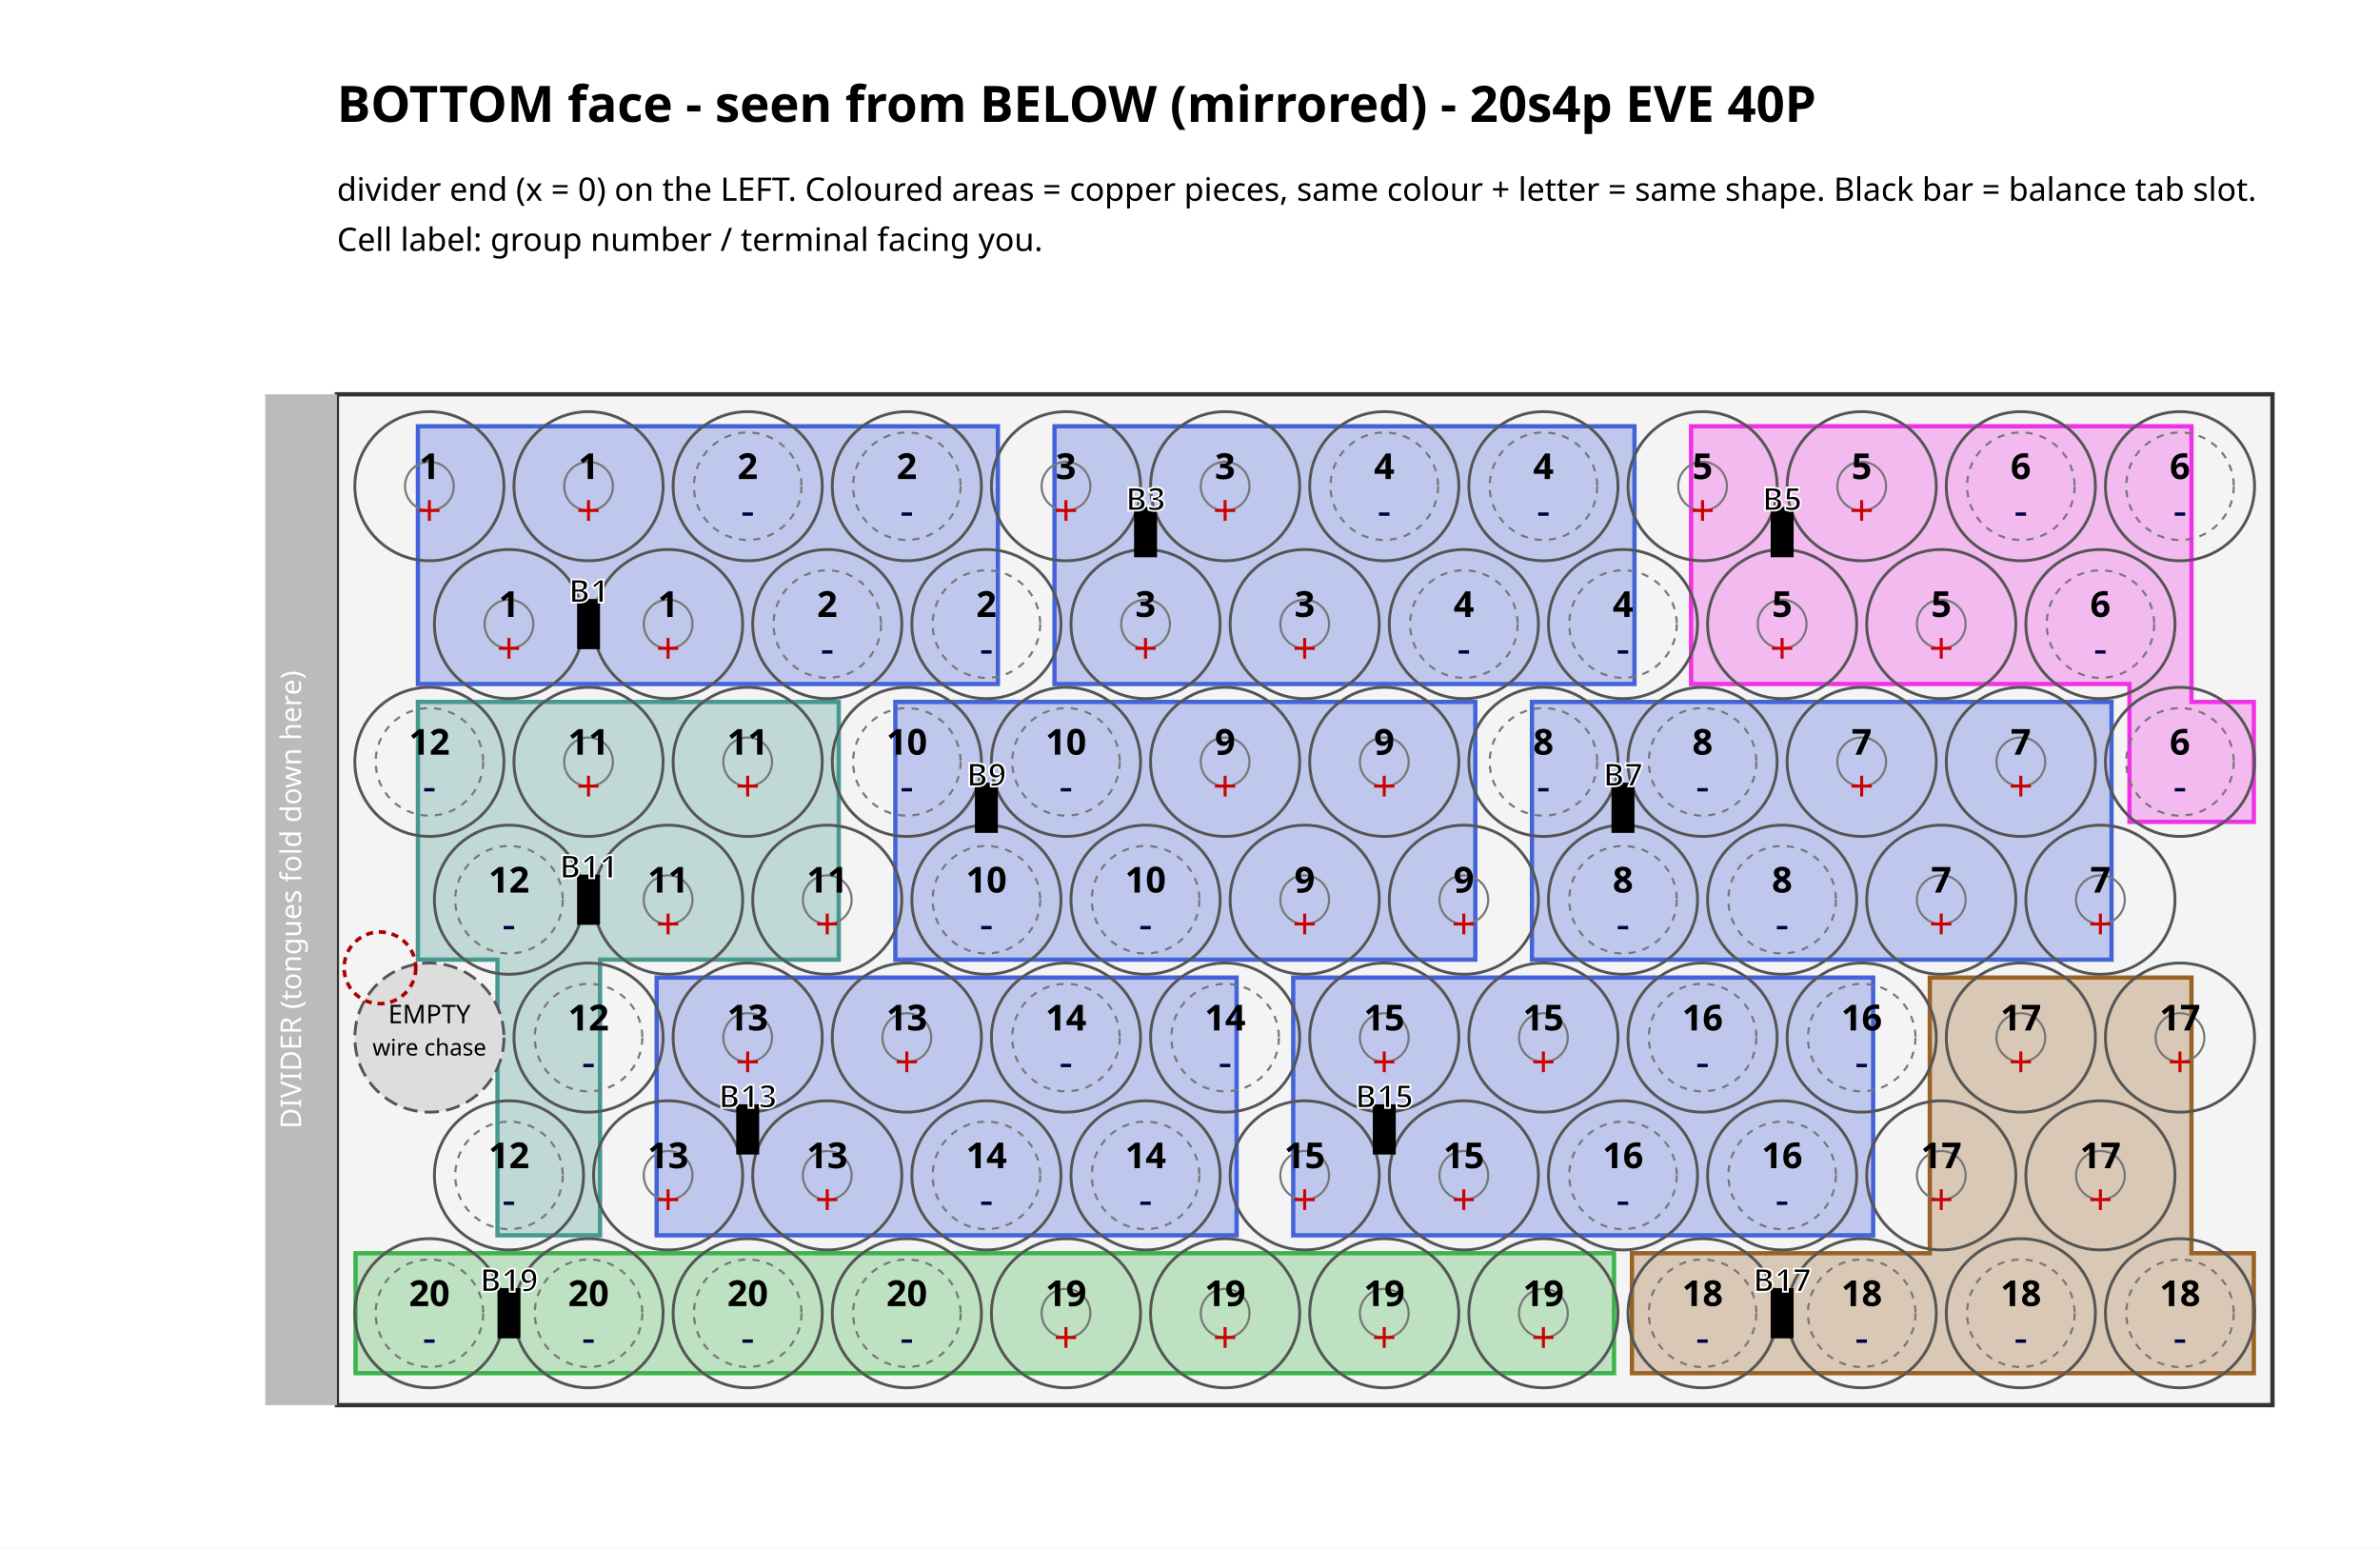
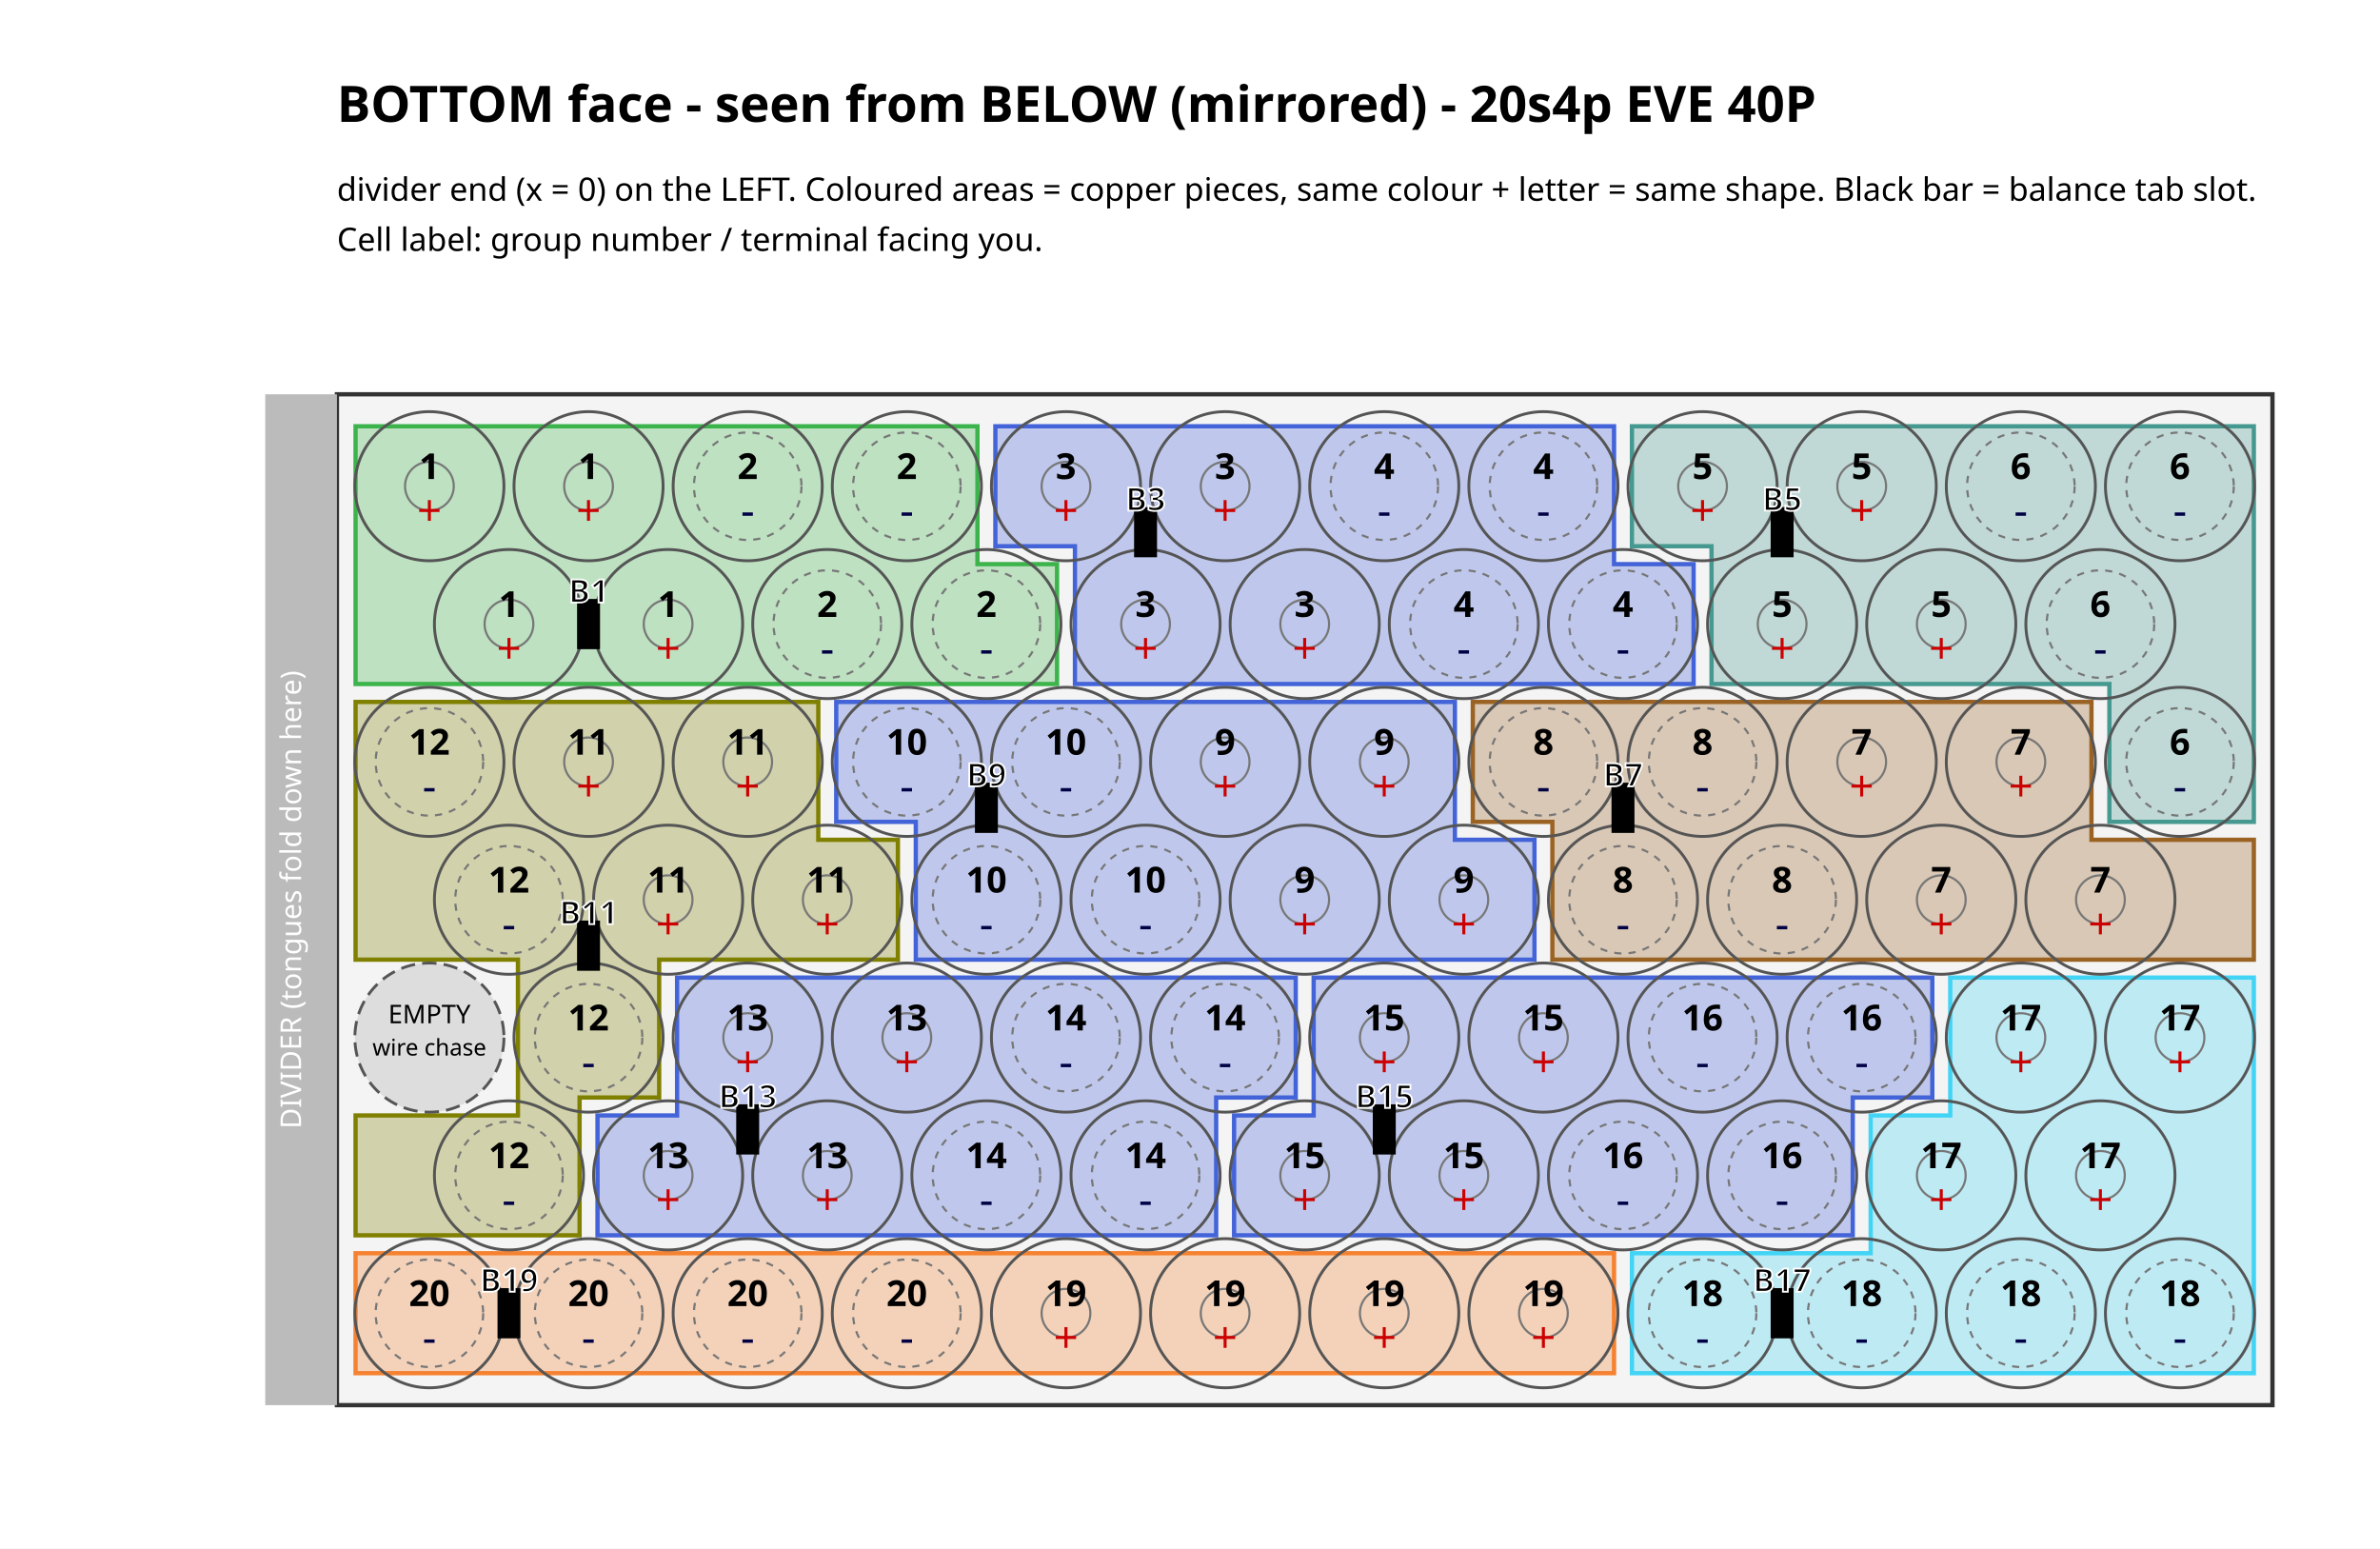
<svg xmlns="http://www.w3.org/2000/svg" width="1328.0" height="864.0" viewBox="-47.0 -55 332.0 216.0" font-family="sans-serif">
  <rect x="-47.0" y="-55" width="332.0" height="216.0" fill="white" />
  <text x="0" y="-38" font-size="7" font-weight="bold">BOTTOM face - seen from BELOW (mirrored) - 20s4p EVE 40P</text>
  <text x="0" y="-27" font-size="4.5">divider end (x = 0) on the LEFT. Coloured areas = copper pieces, same colour + letter = same shape. Black bar = balance tab slot.</text>
  <text x="0" y="-20" font-size="4.5">Cell label: group number / terminal facing you.</text>
  <rect x="0" y="0" width="270.0" height="141.0" fill="#f4f4f4" stroke="#333" stroke-width="0.6" />
  <rect x="-10" y="0" width="10" height="141.0" fill="#bbb" />
  <text x="-5" y="70.5" font-size="4" fill="white" text-anchor="middle" transform="rotate(-90 -5 70.5)">DIVIDER (tongues fold down here)</text>
-   <path d="M92.20,4.46 L11.30,4.46 L11.30,40.41 L92.20,40.41 L92.20,4.46 Z" fill="#4363d8" fill-opacity="0.30" stroke="#4363d8" stroke-width="0.6" fill-rule="evenodd" />
-   <path d="M181.00,4.46 L100.10,4.46 L100.10,40.41 L181.00,40.41 L181.00,4.46 Z" fill="#4363d8" fill-opacity="0.30" stroke="#4363d8" stroke-width="0.6" fill-rule="evenodd" />
-   <path d="M258.70,4.46 L188.90,4.46 L188.90,40.41 L250.05,40.41 L250.05,59.64 L267.40,59.64 L267.40,42.91 L258.70,42.91 L258.70,4.46 Z" fill="#f032e6" fill-opacity="0.30" stroke="#f032e6" stroke-width="0.6" fill-rule="evenodd" />
-   <path d="M247.55,42.91 L166.70,42.91 L166.70,78.86 L247.55,78.86 L247.55,42.91 Z" fill="#4363d8" fill-opacity="0.30" stroke="#4363d8" stroke-width="0.6" fill-rule="evenodd" />
-   <path d="M158.80,42.91 L77.90,42.91 L77.90,78.86 L158.80,78.86 L158.80,42.91 Z" fill="#4363d8" fill-opacity="0.30" stroke="#4363d8" stroke-width="0.6" fill-rule="evenodd" />
-   <path d="M70.00,78.86 L70.00,42.91 L11.30,42.91 L11.30,78.86 L22.40,78.86 L22.40,117.31 L36.70,117.31 L36.70,78.86 L70.00,78.86 Z" fill="#469990" fill-opacity="0.30" stroke="#469990" stroke-width="0.6" fill-rule="evenodd" />
-   <path d="M125.50,81.36 L44.60,81.36 L44.60,117.31 L125.50,117.31 L125.50,81.36 Z" fill="#4363d8" fill-opacity="0.30" stroke="#4363d8" stroke-width="0.6" fill-rule="evenodd" />
-   <path d="M214.30,81.36 L133.40,81.36 L133.40,117.31 L214.30,117.31 L214.30,81.36 Z" fill="#4363d8" fill-opacity="0.30" stroke="#4363d8" stroke-width="0.6" fill-rule="evenodd" />
-   <path d="M258.70,81.36 L222.20,81.36 L222.20,119.81 L180.65,119.81 L180.65,136.54 L267.40,136.54 L267.40,119.81 L258.70,119.81 L258.70,81.36 Z" fill="#9a6324" fill-opacity="0.30" stroke="#9a6324" stroke-width="0.6" fill-rule="evenodd" />
-   <path d="M178.15,119.81 L2.60,119.81 L2.60,136.54 L178.15,136.54 L178.15,119.81 Z" fill="#3cb44b" fill-opacity="0.30" stroke="#3cb44b" stroke-width="0.6" fill-rule="evenodd" />
+   <path d="M89.35,4.46 L2.60,4.46 L2.60,40.41 L100.45,40.41 L100.45,23.69 L89.35,23.69 L89.35,4.46 Z" fill="#3cb44b" fill-opacity="0.30" stroke="#3cb44b" stroke-width="0.6" fill-rule="evenodd" />
+   <path d="M102.95,21.19 L102.95,40.41 L189.25,40.41 L189.25,23.69 L178.15,23.69 L178.15,4.46 L91.85,4.46 L91.85,21.19 L102.95,21.19 Z" fill="#4363d8" fill-opacity="0.30" stroke="#4363d8" stroke-width="0.6" fill-rule="evenodd" />
+   <path d="M191.75,21.19 L191.75,40.41 L247.25,40.41 L247.25,59.64 L267.40,59.64 L267.40,4.46 L180.65,4.46 L180.65,21.19 L191.75,21.19 Z" fill="#469990" fill-opacity="0.30" stroke="#469990" stroke-width="0.6" fill-rule="evenodd" />
+   <path d="M169.55,59.64 L169.55,78.86 L267.40,78.86 L267.40,62.14 L244.75,62.14 L244.75,42.91 L158.45,42.91 L158.45,59.64 L169.55,59.64 Z" fill="#9a6324" fill-opacity="0.30" stroke="#9a6324" stroke-width="0.6" fill-rule="evenodd" />
+   <path d="M80.75,59.64 L80.75,78.86 L167.05,78.86 L167.05,62.14 L155.95,62.14 L155.95,42.91 L69.65,42.91 L69.65,59.64 L80.75,59.64 Z" fill="#4363d8" fill-opacity="0.30" stroke="#4363d8" stroke-width="0.6" fill-rule="evenodd" />
+   <path d="M2.60,78.86 L25.25,78.86 L25.25,100.59 L2.60,100.59 L2.60,117.31 L33.85,117.31 L33.85,98.09 L44.95,98.09 L44.95,78.86 L78.25,78.86 L78.25,62.14 L67.15,62.14 L67.15,42.91 L2.60,42.91 L2.60,78.86 Z" fill="#808000" fill-opacity="0.30" stroke="#808000" stroke-width="0.6" fill-rule="evenodd" />
+   <path d="M133.75,98.09 L133.75,81.36 L47.45,81.36 L47.45,100.59 L36.35,100.59 L36.35,117.31 L122.65,117.31 L122.65,98.09 L133.75,98.09 Z" fill="#4363d8" fill-opacity="0.30" stroke="#4363d8" stroke-width="0.6" fill-rule="evenodd" />
+   <path d="M222.55,98.09 L222.55,81.36 L136.25,81.36 L136.25,100.59 L125.15,100.59 L125.15,117.31 L211.45,117.31 L211.45,98.09 L222.55,98.09 Z" fill="#4363d8" fill-opacity="0.30" stroke="#4363d8" stroke-width="0.6" fill-rule="evenodd" />
+   <path d="M213.95,100.59 L213.95,119.81 L180.65,119.81 L180.65,136.54 L267.40,136.54 L267.40,81.36 L225.05,81.36 L225.05,100.59 L213.95,100.59 Z" fill="#42d4f4" fill-opacity="0.30" stroke="#42d4f4" stroke-width="0.6" fill-rule="evenodd" />
+   <path d="M178.15,136.54 L178.15,119.81 L2.60,119.81 L2.60,136.54 L178.15,136.54 Z" fill="#f58231" fill-opacity="0.30" stroke="#f58231" stroke-width="0.6" fill-rule="evenodd" />
  <circle cx="12.90" cy="12.82" r="10.40" fill="none" stroke="#555" stroke-width="0.4" />
  <circle cx="12.90" cy="12.82" r="3.4" fill="none" stroke="#777" stroke-width="0.3" stroke-dasharray="" />
  <text x="12.90" y="11.82" font-size="5" text-anchor="middle" font-weight="bold">1</text>
  <text x="12.90" y="18.32" font-size="6" text-anchor="middle" fill="#c00">+</text>
  <circle cx="35.10" cy="12.82" r="10.40" fill="none" stroke="#555" stroke-width="0.4" />
  <circle cx="35.10" cy="12.82" r="3.4" fill="none" stroke="#777" stroke-width="0.3" stroke-dasharray="" />
  <text x="35.10" y="11.82" font-size="5" text-anchor="middle" font-weight="bold">1</text>
  <text x="35.10" y="18.32" font-size="6" text-anchor="middle" fill="#c00">+</text>
  <circle cx="57.30" cy="12.82" r="10.40" fill="none" stroke="#555" stroke-width="0.4" />
  <circle cx="57.30" cy="12.82" r="7.5" fill="none" stroke="#777" stroke-width="0.3" stroke-dasharray="1,1" />
  <text x="57.30" y="11.82" font-size="5" text-anchor="middle" font-weight="bold">2</text>
  <text x="57.30" y="18.32" font-size="6" text-anchor="middle" fill="#004">-</text>
  <circle cx="79.50" cy="12.82" r="10.40" fill="none" stroke="#555" stroke-width="0.4" />
  <circle cx="79.50" cy="12.82" r="7.5" fill="none" stroke="#777" stroke-width="0.3" stroke-dasharray="1,1" />
  <text x="79.50" y="11.82" font-size="5" text-anchor="middle" font-weight="bold">2</text>
  <text x="79.50" y="18.32" font-size="6" text-anchor="middle" fill="#004">-</text>
  <circle cx="101.70" cy="12.82" r="10.40" fill="none" stroke="#555" stroke-width="0.4" />
  <circle cx="101.70" cy="12.82" r="3.4" fill="none" stroke="#777" stroke-width="0.3" stroke-dasharray="" />
  <text x="101.70" y="11.82" font-size="5" text-anchor="middle" font-weight="bold">3</text>
  <text x="101.70" y="18.32" font-size="6" text-anchor="middle" fill="#c00">+</text>
  <circle cx="123.90" cy="12.82" r="10.40" fill="none" stroke="#555" stroke-width="0.4" />
  <circle cx="123.90" cy="12.82" r="3.4" fill="none" stroke="#777" stroke-width="0.3" stroke-dasharray="" />
  <text x="123.90" y="11.82" font-size="5" text-anchor="middle" font-weight="bold">3</text>
  <text x="123.90" y="18.32" font-size="6" text-anchor="middle" fill="#c00">+</text>
  <circle cx="146.10" cy="12.82" r="10.40" fill="none" stroke="#555" stroke-width="0.4" />
  <circle cx="146.10" cy="12.82" r="7.5" fill="none" stroke="#777" stroke-width="0.3" stroke-dasharray="1,1" />
  <text x="146.10" y="11.82" font-size="5" text-anchor="middle" font-weight="bold">4</text>
  <text x="146.10" y="18.32" font-size="6" text-anchor="middle" fill="#004">-</text>
  <circle cx="168.30" cy="12.82" r="10.40" fill="none" stroke="#555" stroke-width="0.4" />
  <circle cx="168.30" cy="12.82" r="7.5" fill="none" stroke="#777" stroke-width="0.3" stroke-dasharray="1,1" />
  <text x="168.30" y="11.82" font-size="5" text-anchor="middle" font-weight="bold">4</text>
  <text x="168.30" y="18.32" font-size="6" text-anchor="middle" fill="#004">-</text>
  <circle cx="190.50" cy="12.82" r="10.40" fill="none" stroke="#555" stroke-width="0.4" />
  <circle cx="190.50" cy="12.82" r="3.4" fill="none" stroke="#777" stroke-width="0.3" stroke-dasharray="" />
  <text x="190.50" y="11.82" font-size="5" text-anchor="middle" font-weight="bold">5</text>
  <text x="190.50" y="18.32" font-size="6" text-anchor="middle" fill="#c00">+</text>
  <circle cx="212.70" cy="12.82" r="10.40" fill="none" stroke="#555" stroke-width="0.4" />
  <circle cx="212.70" cy="12.82" r="3.4" fill="none" stroke="#777" stroke-width="0.3" stroke-dasharray="" />
  <text x="212.70" y="11.82" font-size="5" text-anchor="middle" font-weight="bold">5</text>
  <text x="212.70" y="18.32" font-size="6" text-anchor="middle" fill="#c00">+</text>
  <circle cx="234.90" cy="12.82" r="10.40" fill="none" stroke="#555" stroke-width="0.4" />
  <circle cx="234.90" cy="12.82" r="7.5" fill="none" stroke="#777" stroke-width="0.3" stroke-dasharray="1,1" />
  <text x="234.90" y="11.82" font-size="5" text-anchor="middle" font-weight="bold">6</text>
  <text x="234.90" y="18.32" font-size="6" text-anchor="middle" fill="#004">-</text>
  <circle cx="257.10" cy="12.82" r="10.40" fill="none" stroke="#555" stroke-width="0.4" />
  <circle cx="257.10" cy="12.82" r="7.5" fill="none" stroke="#777" stroke-width="0.3" stroke-dasharray="1,1" />
  <text x="257.10" y="11.82" font-size="5" text-anchor="middle" font-weight="bold">6</text>
  <text x="257.10" y="18.32" font-size="6" text-anchor="middle" fill="#004">-</text>
  <circle cx="24.00" cy="32.05" r="10.40" fill="none" stroke="#555" stroke-width="0.4" />
  <circle cx="24.00" cy="32.05" r="3.4" fill="none" stroke="#777" stroke-width="0.3" stroke-dasharray="" />
  <text x="24.00" y="31.05" font-size="5" text-anchor="middle" font-weight="bold">1</text>
  <text x="24.00" y="37.55" font-size="6" text-anchor="middle" fill="#c00">+</text>
  <circle cx="46.20" cy="32.05" r="10.40" fill="none" stroke="#555" stroke-width="0.4" />
  <circle cx="46.20" cy="32.05" r="3.4" fill="none" stroke="#777" stroke-width="0.3" stroke-dasharray="" />
  <text x="46.20" y="31.05" font-size="5" text-anchor="middle" font-weight="bold">1</text>
  <text x="46.20" y="37.55" font-size="6" text-anchor="middle" fill="#c00">+</text>
  <circle cx="68.40" cy="32.05" r="10.40" fill="none" stroke="#555" stroke-width="0.4" />
  <circle cx="68.40" cy="32.05" r="7.5" fill="none" stroke="#777" stroke-width="0.3" stroke-dasharray="1,1" />
  <text x="68.40" y="31.05" font-size="5" text-anchor="middle" font-weight="bold">2</text>
  <text x="68.40" y="37.55" font-size="6" text-anchor="middle" fill="#004">-</text>
  <circle cx="90.60" cy="32.05" r="10.40" fill="none" stroke="#555" stroke-width="0.4" />
  <circle cx="90.60" cy="32.05" r="7.5" fill="none" stroke="#777" stroke-width="0.3" stroke-dasharray="1,1" />
  <text x="90.60" y="31.05" font-size="5" text-anchor="middle" font-weight="bold">2</text>
  <text x="90.60" y="37.55" font-size="6" text-anchor="middle" fill="#004">-</text>
  <circle cx="112.80" cy="32.05" r="10.40" fill="none" stroke="#555" stroke-width="0.4" />
  <circle cx="112.80" cy="32.05" r="3.4" fill="none" stroke="#777" stroke-width="0.3" stroke-dasharray="" />
  <text x="112.80" y="31.05" font-size="5" text-anchor="middle" font-weight="bold">3</text>
  <text x="112.80" y="37.55" font-size="6" text-anchor="middle" fill="#c00">+</text>
  <circle cx="135.00" cy="32.05" r="10.40" fill="none" stroke="#555" stroke-width="0.4" />
  <circle cx="135.00" cy="32.05" r="3.4" fill="none" stroke="#777" stroke-width="0.3" stroke-dasharray="" />
  <text x="135.00" y="31.05" font-size="5" text-anchor="middle" font-weight="bold">3</text>
  <text x="135.00" y="37.55" font-size="6" text-anchor="middle" fill="#c00">+</text>
  <circle cx="157.20" cy="32.05" r="10.40" fill="none" stroke="#555" stroke-width="0.4" />
  <circle cx="157.20" cy="32.05" r="7.5" fill="none" stroke="#777" stroke-width="0.3" stroke-dasharray="1,1" />
  <text x="157.20" y="31.05" font-size="5" text-anchor="middle" font-weight="bold">4</text>
  <text x="157.20" y="37.55" font-size="6" text-anchor="middle" fill="#004">-</text>
  <circle cx="179.40" cy="32.05" r="10.40" fill="none" stroke="#555" stroke-width="0.4" />
  <circle cx="179.40" cy="32.05" r="7.5" fill="none" stroke="#777" stroke-width="0.3" stroke-dasharray="1,1" />
  <text x="179.40" y="31.05" font-size="5" text-anchor="middle" font-weight="bold">4</text>
  <text x="179.40" y="37.55" font-size="6" text-anchor="middle" fill="#004">-</text>
  <circle cx="201.60" cy="32.05" r="10.40" fill="none" stroke="#555" stroke-width="0.4" />
  <circle cx="201.60" cy="32.05" r="3.4" fill="none" stroke="#777" stroke-width="0.3" stroke-dasharray="" />
  <text x="201.60" y="31.05" font-size="5" text-anchor="middle" font-weight="bold">5</text>
  <text x="201.60" y="37.55" font-size="6" text-anchor="middle" fill="#c00">+</text>
  <circle cx="223.80" cy="32.05" r="10.40" fill="none" stroke="#555" stroke-width="0.4" />
  <circle cx="223.80" cy="32.05" r="3.4" fill="none" stroke="#777" stroke-width="0.3" stroke-dasharray="" />
  <text x="223.80" y="31.05" font-size="5" text-anchor="middle" font-weight="bold">5</text>
  <text x="223.80" y="37.55" font-size="6" text-anchor="middle" fill="#c00">+</text>
  <circle cx="246.00" cy="32.05" r="10.40" fill="none" stroke="#555" stroke-width="0.4" />
  <circle cx="246.00" cy="32.05" r="7.5" fill="none" stroke="#777" stroke-width="0.3" stroke-dasharray="1,1" />
  <text x="246.00" y="31.05" font-size="5" text-anchor="middle" font-weight="bold">6</text>
  <text x="246.00" y="37.55" font-size="6" text-anchor="middle" fill="#004">-</text>
  <circle cx="12.90" cy="51.27" r="10.40" fill="none" stroke="#555" stroke-width="0.4" />
  <circle cx="12.90" cy="51.27" r="7.5" fill="none" stroke="#777" stroke-width="0.3" stroke-dasharray="1,1" />
  <text x="12.90" y="50.27" font-size="5" text-anchor="middle" font-weight="bold">12</text>
  <text x="12.90" y="56.77" font-size="6" text-anchor="middle" fill="#004">-</text>
  <circle cx="35.10" cy="51.27" r="10.40" fill="none" stroke="#555" stroke-width="0.4" />
  <circle cx="35.10" cy="51.27" r="3.4" fill="none" stroke="#777" stroke-width="0.3" stroke-dasharray="" />
  <text x="35.10" y="50.27" font-size="5" text-anchor="middle" font-weight="bold">11</text>
  <text x="35.10" y="56.77" font-size="6" text-anchor="middle" fill="#c00">+</text>
  <circle cx="57.30" cy="51.27" r="10.40" fill="none" stroke="#555" stroke-width="0.4" />
  <circle cx="57.30" cy="51.27" r="3.4" fill="none" stroke="#777" stroke-width="0.3" stroke-dasharray="" />
  <text x="57.30" y="50.27" font-size="5" text-anchor="middle" font-weight="bold">11</text>
  <text x="57.30" y="56.77" font-size="6" text-anchor="middle" fill="#c00">+</text>
  <circle cx="79.50" cy="51.27" r="10.40" fill="none" stroke="#555" stroke-width="0.4" />
  <circle cx="79.50" cy="51.27" r="7.5" fill="none" stroke="#777" stroke-width="0.3" stroke-dasharray="1,1" />
  <text x="79.50" y="50.27" font-size="5" text-anchor="middle" font-weight="bold">10</text>
  <text x="79.50" y="56.77" font-size="6" text-anchor="middle" fill="#004">-</text>
  <circle cx="101.70" cy="51.27" r="10.40" fill="none" stroke="#555" stroke-width="0.4" />
  <circle cx="101.70" cy="51.27" r="7.5" fill="none" stroke="#777" stroke-width="0.3" stroke-dasharray="1,1" />
  <text x="101.70" y="50.27" font-size="5" text-anchor="middle" font-weight="bold">10</text>
  <text x="101.70" y="56.77" font-size="6" text-anchor="middle" fill="#004">-</text>
  <circle cx="123.90" cy="51.27" r="10.40" fill="none" stroke="#555" stroke-width="0.4" />
  <circle cx="123.90" cy="51.27" r="3.4" fill="none" stroke="#777" stroke-width="0.3" stroke-dasharray="" />
  <text x="123.90" y="50.27" font-size="5" text-anchor="middle" font-weight="bold">9</text>
  <text x="123.90" y="56.77" font-size="6" text-anchor="middle" fill="#c00">+</text>
  <circle cx="146.10" cy="51.27" r="10.40" fill="none" stroke="#555" stroke-width="0.4" />
  <circle cx="146.10" cy="51.27" r="3.4" fill="none" stroke="#777" stroke-width="0.3" stroke-dasharray="" />
  <text x="146.10" y="50.27" font-size="5" text-anchor="middle" font-weight="bold">9</text>
  <text x="146.10" y="56.77" font-size="6" text-anchor="middle" fill="#c00">+</text>
  <circle cx="168.30" cy="51.27" r="10.40" fill="none" stroke="#555" stroke-width="0.4" />
  <circle cx="168.30" cy="51.27" r="7.5" fill="none" stroke="#777" stroke-width="0.3" stroke-dasharray="1,1" />
  <text x="168.30" y="50.27" font-size="5" text-anchor="middle" font-weight="bold">8</text>
  <text x="168.30" y="56.77" font-size="6" text-anchor="middle" fill="#004">-</text>
  <circle cx="190.50" cy="51.27" r="10.40" fill="none" stroke="#555" stroke-width="0.4" />
  <circle cx="190.50" cy="51.27" r="7.5" fill="none" stroke="#777" stroke-width="0.3" stroke-dasharray="1,1" />
  <text x="190.50" y="50.27" font-size="5" text-anchor="middle" font-weight="bold">8</text>
  <text x="190.50" y="56.77" font-size="6" text-anchor="middle" fill="#004">-</text>
  <circle cx="212.70" cy="51.27" r="10.40" fill="none" stroke="#555" stroke-width="0.4" />
  <circle cx="212.70" cy="51.27" r="3.4" fill="none" stroke="#777" stroke-width="0.3" stroke-dasharray="" />
  <text x="212.70" y="50.27" font-size="5" text-anchor="middle" font-weight="bold">7</text>
  <text x="212.70" y="56.77" font-size="6" text-anchor="middle" fill="#c00">+</text>
  <circle cx="234.90" cy="51.27" r="10.40" fill="none" stroke="#555" stroke-width="0.4" />
  <circle cx="234.90" cy="51.27" r="3.4" fill="none" stroke="#777" stroke-width="0.3" stroke-dasharray="" />
  <text x="234.90" y="50.27" font-size="5" text-anchor="middle" font-weight="bold">7</text>
  <text x="234.90" y="56.77" font-size="6" text-anchor="middle" fill="#c00">+</text>
  <circle cx="257.10" cy="51.27" r="10.40" fill="none" stroke="#555" stroke-width="0.4" />
  <circle cx="257.10" cy="51.27" r="7.5" fill="none" stroke="#777" stroke-width="0.3" stroke-dasharray="1,1" />
  <text x="257.10" y="50.27" font-size="5" text-anchor="middle" font-weight="bold">6</text>
  <text x="257.10" y="56.77" font-size="6" text-anchor="middle" fill="#004">-</text>
  <circle cx="24.00" cy="70.50" r="10.40" fill="none" stroke="#555" stroke-width="0.4" />
  <circle cx="24.00" cy="70.50" r="7.5" fill="none" stroke="#777" stroke-width="0.3" stroke-dasharray="1,1" />
  <text x="24.00" y="69.50" font-size="5" text-anchor="middle" font-weight="bold">12</text>
  <text x="24.00" y="76.00" font-size="6" text-anchor="middle" fill="#004">-</text>
  <circle cx="46.20" cy="70.50" r="10.40" fill="none" stroke="#555" stroke-width="0.4" />
  <circle cx="46.20" cy="70.50" r="3.4" fill="none" stroke="#777" stroke-width="0.3" stroke-dasharray="" />
  <text x="46.20" y="69.50" font-size="5" text-anchor="middle" font-weight="bold">11</text>
  <text x="46.20" y="76.00" font-size="6" text-anchor="middle" fill="#c00">+</text>
  <circle cx="68.40" cy="70.50" r="10.40" fill="none" stroke="#555" stroke-width="0.4" />
  <circle cx="68.40" cy="70.50" r="3.4" fill="none" stroke="#777" stroke-width="0.3" stroke-dasharray="" />
  <text x="68.40" y="69.50" font-size="5" text-anchor="middle" font-weight="bold">11</text>
  <text x="68.40" y="76.00" font-size="6" text-anchor="middle" fill="#c00">+</text>
  <circle cx="90.60" cy="70.50" r="10.40" fill="none" stroke="#555" stroke-width="0.4" />
  <circle cx="90.60" cy="70.50" r="7.5" fill="none" stroke="#777" stroke-width="0.3" stroke-dasharray="1,1" />
  <text x="90.60" y="69.50" font-size="5" text-anchor="middle" font-weight="bold">10</text>
  <text x="90.60" y="76.00" font-size="6" text-anchor="middle" fill="#004">-</text>
  <circle cx="112.80" cy="70.50" r="10.40" fill="none" stroke="#555" stroke-width="0.4" />
  <circle cx="112.80" cy="70.50" r="7.5" fill="none" stroke="#777" stroke-width="0.3" stroke-dasharray="1,1" />
  <text x="112.80" y="69.50" font-size="5" text-anchor="middle" font-weight="bold">10</text>
  <text x="112.80" y="76.00" font-size="6" text-anchor="middle" fill="#004">-</text>
  <circle cx="135.00" cy="70.50" r="10.40" fill="none" stroke="#555" stroke-width="0.4" />
  <circle cx="135.00" cy="70.50" r="3.4" fill="none" stroke="#777" stroke-width="0.3" stroke-dasharray="" />
  <text x="135.00" y="69.50" font-size="5" text-anchor="middle" font-weight="bold">9</text>
  <text x="135.00" y="76.00" font-size="6" text-anchor="middle" fill="#c00">+</text>
  <circle cx="157.20" cy="70.50" r="10.40" fill="none" stroke="#555" stroke-width="0.4" />
  <circle cx="157.20" cy="70.50" r="3.4" fill="none" stroke="#777" stroke-width="0.3" stroke-dasharray="" />
  <text x="157.20" y="69.50" font-size="5" text-anchor="middle" font-weight="bold">9</text>
  <text x="157.20" y="76.00" font-size="6" text-anchor="middle" fill="#c00">+</text>
  <circle cx="179.40" cy="70.50" r="10.40" fill="none" stroke="#555" stroke-width="0.4" />
  <circle cx="179.40" cy="70.50" r="7.5" fill="none" stroke="#777" stroke-width="0.3" stroke-dasharray="1,1" />
  <text x="179.40" y="69.50" font-size="5" text-anchor="middle" font-weight="bold">8</text>
  <text x="179.40" y="76.00" font-size="6" text-anchor="middle" fill="#004">-</text>
  <circle cx="201.60" cy="70.50" r="10.40" fill="none" stroke="#555" stroke-width="0.4" />
  <circle cx="201.60" cy="70.50" r="7.5" fill="none" stroke="#777" stroke-width="0.3" stroke-dasharray="1,1" />
  <text x="201.60" y="69.50" font-size="5" text-anchor="middle" font-weight="bold">8</text>
  <text x="201.60" y="76.00" font-size="6" text-anchor="middle" fill="#004">-</text>
  <circle cx="223.80" cy="70.50" r="10.40" fill="none" stroke="#555" stroke-width="0.4" />
  <circle cx="223.80" cy="70.50" r="3.4" fill="none" stroke="#777" stroke-width="0.3" stroke-dasharray="" />
  <text x="223.80" y="69.50" font-size="5" text-anchor="middle" font-weight="bold">7</text>
  <text x="223.80" y="76.00" font-size="6" text-anchor="middle" fill="#c00">+</text>
  <circle cx="246.00" cy="70.50" r="10.40" fill="none" stroke="#555" stroke-width="0.4" />
  <circle cx="246.00" cy="70.50" r="3.4" fill="none" stroke="#777" stroke-width="0.3" stroke-dasharray="" />
  <text x="246.00" y="69.50" font-size="5" text-anchor="middle" font-weight="bold">7</text>
  <text x="246.00" y="76.00" font-size="6" text-anchor="middle" fill="#c00">+</text>
  <circle cx="35.10" cy="89.73" r="10.40" fill="none" stroke="#555" stroke-width="0.4" />
  <circle cx="35.10" cy="89.73" r="7.5" fill="none" stroke="#777" stroke-width="0.3" stroke-dasharray="1,1" />
  <text x="35.10" y="88.73" font-size="5" text-anchor="middle" font-weight="bold">12</text>
  <text x="35.10" y="95.23" font-size="6" text-anchor="middle" fill="#004">-</text>
  <circle cx="57.30" cy="89.73" r="10.40" fill="none" stroke="#555" stroke-width="0.4" />
  <circle cx="57.30" cy="89.73" r="3.4" fill="none" stroke="#777" stroke-width="0.3" stroke-dasharray="" />
  <text x="57.30" y="88.73" font-size="5" text-anchor="middle" font-weight="bold">13</text>
  <text x="57.30" y="95.23" font-size="6" text-anchor="middle" fill="#c00">+</text>
  <circle cx="79.50" cy="89.73" r="10.40" fill="none" stroke="#555" stroke-width="0.4" />
  <circle cx="79.50" cy="89.73" r="3.4" fill="none" stroke="#777" stroke-width="0.3" stroke-dasharray="" />
  <text x="79.50" y="88.73" font-size="5" text-anchor="middle" font-weight="bold">13</text>
  <text x="79.50" y="95.23" font-size="6" text-anchor="middle" fill="#c00">+</text>
  <circle cx="101.70" cy="89.73" r="10.40" fill="none" stroke="#555" stroke-width="0.4" />
  <circle cx="101.70" cy="89.73" r="7.5" fill="none" stroke="#777" stroke-width="0.3" stroke-dasharray="1,1" />
  <text x="101.70" y="88.73" font-size="5" text-anchor="middle" font-weight="bold">14</text>
  <text x="101.70" y="95.23" font-size="6" text-anchor="middle" fill="#004">-</text>
  <circle cx="123.90" cy="89.73" r="10.40" fill="none" stroke="#555" stroke-width="0.4" />
  <circle cx="123.90" cy="89.73" r="7.5" fill="none" stroke="#777" stroke-width="0.3" stroke-dasharray="1,1" />
  <text x="123.90" y="88.73" font-size="5" text-anchor="middle" font-weight="bold">14</text>
  <text x="123.90" y="95.23" font-size="6" text-anchor="middle" fill="#004">-</text>
  <circle cx="146.10" cy="89.73" r="10.40" fill="none" stroke="#555" stroke-width="0.4" />
  <circle cx="146.10" cy="89.73" r="3.4" fill="none" stroke="#777" stroke-width="0.3" stroke-dasharray="" />
  <text x="146.10" y="88.73" font-size="5" text-anchor="middle" font-weight="bold">15</text>
  <text x="146.10" y="95.23" font-size="6" text-anchor="middle" fill="#c00">+</text>
  <circle cx="168.30" cy="89.73" r="10.40" fill="none" stroke="#555" stroke-width="0.4" />
  <circle cx="168.30" cy="89.73" r="3.4" fill="none" stroke="#777" stroke-width="0.3" stroke-dasharray="" />
  <text x="168.30" y="88.73" font-size="5" text-anchor="middle" font-weight="bold">15</text>
  <text x="168.30" y="95.23" font-size="6" text-anchor="middle" fill="#c00">+</text>
  <circle cx="190.50" cy="89.73" r="10.40" fill="none" stroke="#555" stroke-width="0.4" />
  <circle cx="190.50" cy="89.73" r="7.5" fill="none" stroke="#777" stroke-width="0.3" stroke-dasharray="1,1" />
  <text x="190.50" y="88.73" font-size="5" text-anchor="middle" font-weight="bold">16</text>
  <text x="190.50" y="95.23" font-size="6" text-anchor="middle" fill="#004">-</text>
  <circle cx="212.70" cy="89.73" r="10.40" fill="none" stroke="#555" stroke-width="0.4" />
  <circle cx="212.70" cy="89.73" r="7.5" fill="none" stroke="#777" stroke-width="0.3" stroke-dasharray="1,1" />
  <text x="212.70" y="88.73" font-size="5" text-anchor="middle" font-weight="bold">16</text>
  <text x="212.70" y="95.23" font-size="6" text-anchor="middle" fill="#004">-</text>
  <circle cx="234.90" cy="89.73" r="10.40" fill="none" stroke="#555" stroke-width="0.4" />
  <circle cx="234.90" cy="89.73" r="3.4" fill="none" stroke="#777" stroke-width="0.3" stroke-dasharray="" />
  <text x="234.90" y="88.73" font-size="5" text-anchor="middle" font-weight="bold">17</text>
  <text x="234.90" y="95.23" font-size="6" text-anchor="middle" fill="#c00">+</text>
  <circle cx="257.10" cy="89.73" r="10.40" fill="none" stroke="#555" stroke-width="0.4" />
  <circle cx="257.10" cy="89.73" r="3.4" fill="none" stroke="#777" stroke-width="0.3" stroke-dasharray="" />
  <text x="257.10" y="88.73" font-size="5" text-anchor="middle" font-weight="bold">17</text>
  <text x="257.10" y="95.23" font-size="6" text-anchor="middle" fill="#c00">+</text>
  <circle cx="24.00" cy="108.95" r="10.40" fill="none" stroke="#555" stroke-width="0.4" />
  <circle cx="24.00" cy="108.95" r="7.5" fill="none" stroke="#777" stroke-width="0.3" stroke-dasharray="1,1" />
  <text x="24.00" y="107.95" font-size="5" text-anchor="middle" font-weight="bold">12</text>
  <text x="24.00" y="114.45" font-size="6" text-anchor="middle" fill="#004">-</text>
  <circle cx="46.20" cy="108.95" r="10.40" fill="none" stroke="#555" stroke-width="0.4" />
  <circle cx="46.20" cy="108.95" r="3.4" fill="none" stroke="#777" stroke-width="0.3" stroke-dasharray="" />
  <text x="46.20" y="107.95" font-size="5" text-anchor="middle" font-weight="bold">13</text>
  <text x="46.20" y="114.45" font-size="6" text-anchor="middle" fill="#c00">+</text>
  <circle cx="68.40" cy="108.95" r="10.40" fill="none" stroke="#555" stroke-width="0.4" />
  <circle cx="68.40" cy="108.95" r="3.4" fill="none" stroke="#777" stroke-width="0.3" stroke-dasharray="" />
  <text x="68.40" y="107.95" font-size="5" text-anchor="middle" font-weight="bold">13</text>
  <text x="68.40" y="114.45" font-size="6" text-anchor="middle" fill="#c00">+</text>
  <circle cx="90.60" cy="108.95" r="10.40" fill="none" stroke="#555" stroke-width="0.4" />
  <circle cx="90.60" cy="108.95" r="7.5" fill="none" stroke="#777" stroke-width="0.3" stroke-dasharray="1,1" />
  <text x="90.60" y="107.95" font-size="5" text-anchor="middle" font-weight="bold">14</text>
  <text x="90.60" y="114.45" font-size="6" text-anchor="middle" fill="#004">-</text>
  <circle cx="112.80" cy="108.95" r="10.40" fill="none" stroke="#555" stroke-width="0.4" />
  <circle cx="112.80" cy="108.95" r="7.5" fill="none" stroke="#777" stroke-width="0.3" stroke-dasharray="1,1" />
  <text x="112.80" y="107.95" font-size="5" text-anchor="middle" font-weight="bold">14</text>
  <text x="112.80" y="114.45" font-size="6" text-anchor="middle" fill="#004">-</text>
  <circle cx="135.00" cy="108.95" r="10.40" fill="none" stroke="#555" stroke-width="0.4" />
  <circle cx="135.00" cy="108.95" r="3.4" fill="none" stroke="#777" stroke-width="0.3" stroke-dasharray="" />
  <text x="135.00" y="107.95" font-size="5" text-anchor="middle" font-weight="bold">15</text>
  <text x="135.00" y="114.45" font-size="6" text-anchor="middle" fill="#c00">+</text>
  <circle cx="157.20" cy="108.95" r="10.40" fill="none" stroke="#555" stroke-width="0.4" />
  <circle cx="157.20" cy="108.95" r="3.4" fill="none" stroke="#777" stroke-width="0.3" stroke-dasharray="" />
  <text x="157.20" y="107.95" font-size="5" text-anchor="middle" font-weight="bold">15</text>
  <text x="157.20" y="114.45" font-size="6" text-anchor="middle" fill="#c00">+</text>
  <circle cx="179.40" cy="108.95" r="10.40" fill="none" stroke="#555" stroke-width="0.4" />
  <circle cx="179.40" cy="108.95" r="7.5" fill="none" stroke="#777" stroke-width="0.3" stroke-dasharray="1,1" />
  <text x="179.40" y="107.95" font-size="5" text-anchor="middle" font-weight="bold">16</text>
  <text x="179.40" y="114.45" font-size="6" text-anchor="middle" fill="#004">-</text>
  <circle cx="201.60" cy="108.95" r="10.40" fill="none" stroke="#555" stroke-width="0.4" />
  <circle cx="201.60" cy="108.95" r="7.5" fill="none" stroke="#777" stroke-width="0.3" stroke-dasharray="1,1" />
  <text x="201.60" y="107.95" font-size="5" text-anchor="middle" font-weight="bold">16</text>
  <text x="201.60" y="114.45" font-size="6" text-anchor="middle" fill="#004">-</text>
  <circle cx="223.80" cy="108.95" r="10.40" fill="none" stroke="#555" stroke-width="0.4" />
  <circle cx="223.80" cy="108.95" r="3.4" fill="none" stroke="#777" stroke-width="0.3" stroke-dasharray="" />
  <text x="223.80" y="107.95" font-size="5" text-anchor="middle" font-weight="bold">17</text>
  <text x="223.80" y="114.45" font-size="6" text-anchor="middle" fill="#c00">+</text>
  <circle cx="246.00" cy="108.95" r="10.40" fill="none" stroke="#555" stroke-width="0.4" />
  <circle cx="246.00" cy="108.95" r="3.4" fill="none" stroke="#777" stroke-width="0.3" stroke-dasharray="" />
  <text x="246.00" y="107.95" font-size="5" text-anchor="middle" font-weight="bold">17</text>
  <text x="246.00" y="114.45" font-size="6" text-anchor="middle" fill="#c00">+</text>
  <circle cx="12.90" cy="128.18" r="10.40" fill="none" stroke="#555" stroke-width="0.4" />
  <circle cx="12.90" cy="128.18" r="7.5" fill="none" stroke="#777" stroke-width="0.3" stroke-dasharray="1,1" />
  <text x="12.90" y="127.18" font-size="5" text-anchor="middle" font-weight="bold">20</text>
  <text x="12.90" y="133.68" font-size="6" text-anchor="middle" fill="#004">-</text>
  <circle cx="35.10" cy="128.18" r="10.40" fill="none" stroke="#555" stroke-width="0.4" />
  <circle cx="35.10" cy="128.18" r="7.5" fill="none" stroke="#777" stroke-width="0.3" stroke-dasharray="1,1" />
  <text x="35.10" y="127.18" font-size="5" text-anchor="middle" font-weight="bold">20</text>
  <text x="35.10" y="133.68" font-size="6" text-anchor="middle" fill="#004">-</text>
  <circle cx="57.30" cy="128.18" r="10.40" fill="none" stroke="#555" stroke-width="0.4" />
  <circle cx="57.30" cy="128.18" r="7.5" fill="none" stroke="#777" stroke-width="0.3" stroke-dasharray="1,1" />
  <text x="57.30" y="127.18" font-size="5" text-anchor="middle" font-weight="bold">20</text>
  <text x="57.30" y="133.68" font-size="6" text-anchor="middle" fill="#004">-</text>
  <circle cx="79.50" cy="128.18" r="10.40" fill="none" stroke="#555" stroke-width="0.4" />
  <circle cx="79.50" cy="128.18" r="7.5" fill="none" stroke="#777" stroke-width="0.3" stroke-dasharray="1,1" />
  <text x="79.50" y="127.18" font-size="5" text-anchor="middle" font-weight="bold">20</text>
  <text x="79.50" y="133.68" font-size="6" text-anchor="middle" fill="#004">-</text>
  <circle cx="101.70" cy="128.18" r="10.40" fill="none" stroke="#555" stroke-width="0.4" />
  <circle cx="101.70" cy="128.18" r="3.4" fill="none" stroke="#777" stroke-width="0.3" stroke-dasharray="" />
  <text x="101.70" y="127.18" font-size="5" text-anchor="middle" font-weight="bold">19</text>
  <text x="101.70" y="133.68" font-size="6" text-anchor="middle" fill="#c00">+</text>
  <circle cx="123.90" cy="128.18" r="10.40" fill="none" stroke="#555" stroke-width="0.4" />
  <circle cx="123.90" cy="128.18" r="3.4" fill="none" stroke="#777" stroke-width="0.3" stroke-dasharray="" />
  <text x="123.90" y="127.18" font-size="5" text-anchor="middle" font-weight="bold">19</text>
  <text x="123.90" y="133.68" font-size="6" text-anchor="middle" fill="#c00">+</text>
  <circle cx="146.10" cy="128.18" r="10.40" fill="none" stroke="#555" stroke-width="0.4" />
  <circle cx="146.10" cy="128.18" r="3.4" fill="none" stroke="#777" stroke-width="0.3" stroke-dasharray="" />
  <text x="146.10" y="127.18" font-size="5" text-anchor="middle" font-weight="bold">19</text>
  <text x="146.10" y="133.68" font-size="6" text-anchor="middle" fill="#c00">+</text>
  <circle cx="168.30" cy="128.18" r="10.40" fill="none" stroke="#555" stroke-width="0.4" />
  <circle cx="168.30" cy="128.18" r="3.4" fill="none" stroke="#777" stroke-width="0.3" stroke-dasharray="" />
  <text x="168.30" y="127.18" font-size="5" text-anchor="middle" font-weight="bold">19</text>
  <text x="168.30" y="133.68" font-size="6" text-anchor="middle" fill="#c00">+</text>
  <circle cx="190.50" cy="128.18" r="10.40" fill="none" stroke="#555" stroke-width="0.4" />
  <circle cx="190.50" cy="128.18" r="7.5" fill="none" stroke="#777" stroke-width="0.3" stroke-dasharray="1,1" />
  <text x="190.50" y="127.18" font-size="5" text-anchor="middle" font-weight="bold">18</text>
  <text x="190.50" y="133.68" font-size="6" text-anchor="middle" fill="#004">-</text>
  <circle cx="212.70" cy="128.18" r="10.40" fill="none" stroke="#555" stroke-width="0.4" />
  <circle cx="212.70" cy="128.18" r="7.5" fill="none" stroke="#777" stroke-width="0.3" stroke-dasharray="1,1" />
  <text x="212.70" y="127.18" font-size="5" text-anchor="middle" font-weight="bold">18</text>
  <text x="212.70" y="133.68" font-size="6" text-anchor="middle" fill="#004">-</text>
  <circle cx="234.90" cy="128.18" r="10.40" fill="none" stroke="#555" stroke-width="0.4" />
  <circle cx="234.90" cy="128.18" r="7.5" fill="none" stroke="#777" stroke-width="0.3" stroke-dasharray="1,1" />
  <text x="234.90" y="127.18" font-size="5" text-anchor="middle" font-weight="bold">18</text>
  <text x="234.90" y="133.68" font-size="6" text-anchor="middle" fill="#004">-</text>
  <circle cx="257.10" cy="128.18" r="10.40" fill="none" stroke="#555" stroke-width="0.4" />
  <circle cx="257.10" cy="128.18" r="7.5" fill="none" stroke="#777" stroke-width="0.3" stroke-dasharray="1,1" />
  <text x="257.10" y="127.18" font-size="5" text-anchor="middle" font-weight="bold">18</text>
  <text x="257.10" y="133.68" font-size="6" text-anchor="middle" fill="#004">-</text>
  <circle cx="12.90" cy="89.73" r="10.40" fill="#ddd" stroke="#555" stroke-width="0.4" stroke-dasharray="2,1" />
  <text x="12.90" y="87.73" font-size="3.6" text-anchor="middle">EMPTY</text>
  <text x="12.90" y="92.23" font-size="3.2" text-anchor="middle">wire chase</text>
-   <circle cx="6.00" cy="80.00" r="5.0" fill="none" stroke="#a00" stroke-width="0.5" stroke-dasharray="1,0.8" />
  <path d="M36.70,35.55 L33.50,35.55 L33.50,28.55 L36.70,28.55 L36.70,35.55 Z" fill="#000" fill-rule="evenodd" />
  <text x="35.10" y="29.05" font-size="4.5" text-anchor="middle" font-weight="bold" stroke="white" stroke-width="0.25">B1</text>
  <path d="M114.40,22.73 L111.20,22.73 L111.20,15.73 L114.40,15.73 L114.40,22.73 Z" fill="#000" fill-rule="evenodd" />
  <text x="112.80" y="16.23" font-size="4.5" text-anchor="middle" font-weight="bold" stroke="white" stroke-width="0.25">B3</text>
  <path d="M203.20,22.73 L200.00,22.73 L200.00,15.73 L203.20,15.73 L203.20,22.73 Z" fill="#000" fill-rule="evenodd" />
  <text x="201.60" y="16.23" font-size="4.5" text-anchor="middle" font-weight="bold" stroke="white" stroke-width="0.25">B5</text>
  <path d="M181.00,61.18 L177.80,61.18 L177.80,54.18 L181.00,54.18 L181.00,61.18 Z" fill="#000" fill-rule="evenodd" />
  <text x="179.40" y="54.68" font-size="4.5" text-anchor="middle" font-weight="bold" stroke="white" stroke-width="0.25">B7</text>
  <path d="M92.20,61.18 L89.00,61.18 L89.00,54.18 L92.20,54.18 L92.20,61.18 Z" fill="#000" fill-rule="evenodd" />
  <text x="90.60" y="54.68" font-size="4.5" text-anchor="middle" font-weight="bold" stroke="white" stroke-width="0.25">B9</text>
-   <path d="M36.70,74.00 L33.50,74.00 L33.50,67.00 L36.70,67.00 L36.70,74.00 Z" fill="#000" fill-rule="evenodd" />
-   <text x="35.10" y="67.50" font-size="4.5" text-anchor="middle" font-weight="bold" stroke="white" stroke-width="0.25">B11</text>
+   <path d="M36.70,80.41 L33.50,80.41 L33.50,73.41 L36.70,73.41 L36.70,80.41 Z" fill="#000" fill-rule="evenodd" />
+   <text x="35.10" y="73.91" font-size="4.5" text-anchor="middle" font-weight="bold" stroke="white" stroke-width="0.25">B11</text>
  <path d="M58.90,106.04 L55.70,106.04 L55.70,99.04 L58.90,99.04 L58.90,106.04 Z" fill="#000" fill-rule="evenodd" />
  <text x="57.30" y="99.54" font-size="4.5" text-anchor="middle" font-weight="bold" stroke="white" stroke-width="0.25">B13</text>
  <path d="M147.70,106.04 L144.50,106.04 L144.50,99.04 L147.70,99.04 L147.70,106.04 Z" fill="#000" fill-rule="evenodd" />
  <text x="146.10" y="99.54" font-size="4.5" text-anchor="middle" font-weight="bold" stroke="white" stroke-width="0.25">B15</text>
  <path d="M203.20,131.68 L200.00,131.68 L200.00,124.68 L203.20,124.68 L203.20,131.68 Z" fill="#000" fill-rule="evenodd" />
  <text x="201.60" y="125.18" font-size="4.5" text-anchor="middle" font-weight="bold" stroke="white" stroke-width="0.25">B17</text>
  <path d="M25.60,131.68 L22.40,131.68 L22.40,124.68 L25.60,124.68 L25.60,131.68 Z" fill="#000" fill-rule="evenodd" />
  <text x="24.00" y="125.18" font-size="4.5" text-anchor="middle" font-weight="bold" stroke="white" stroke-width="0.25">B19</text>
</svg>
